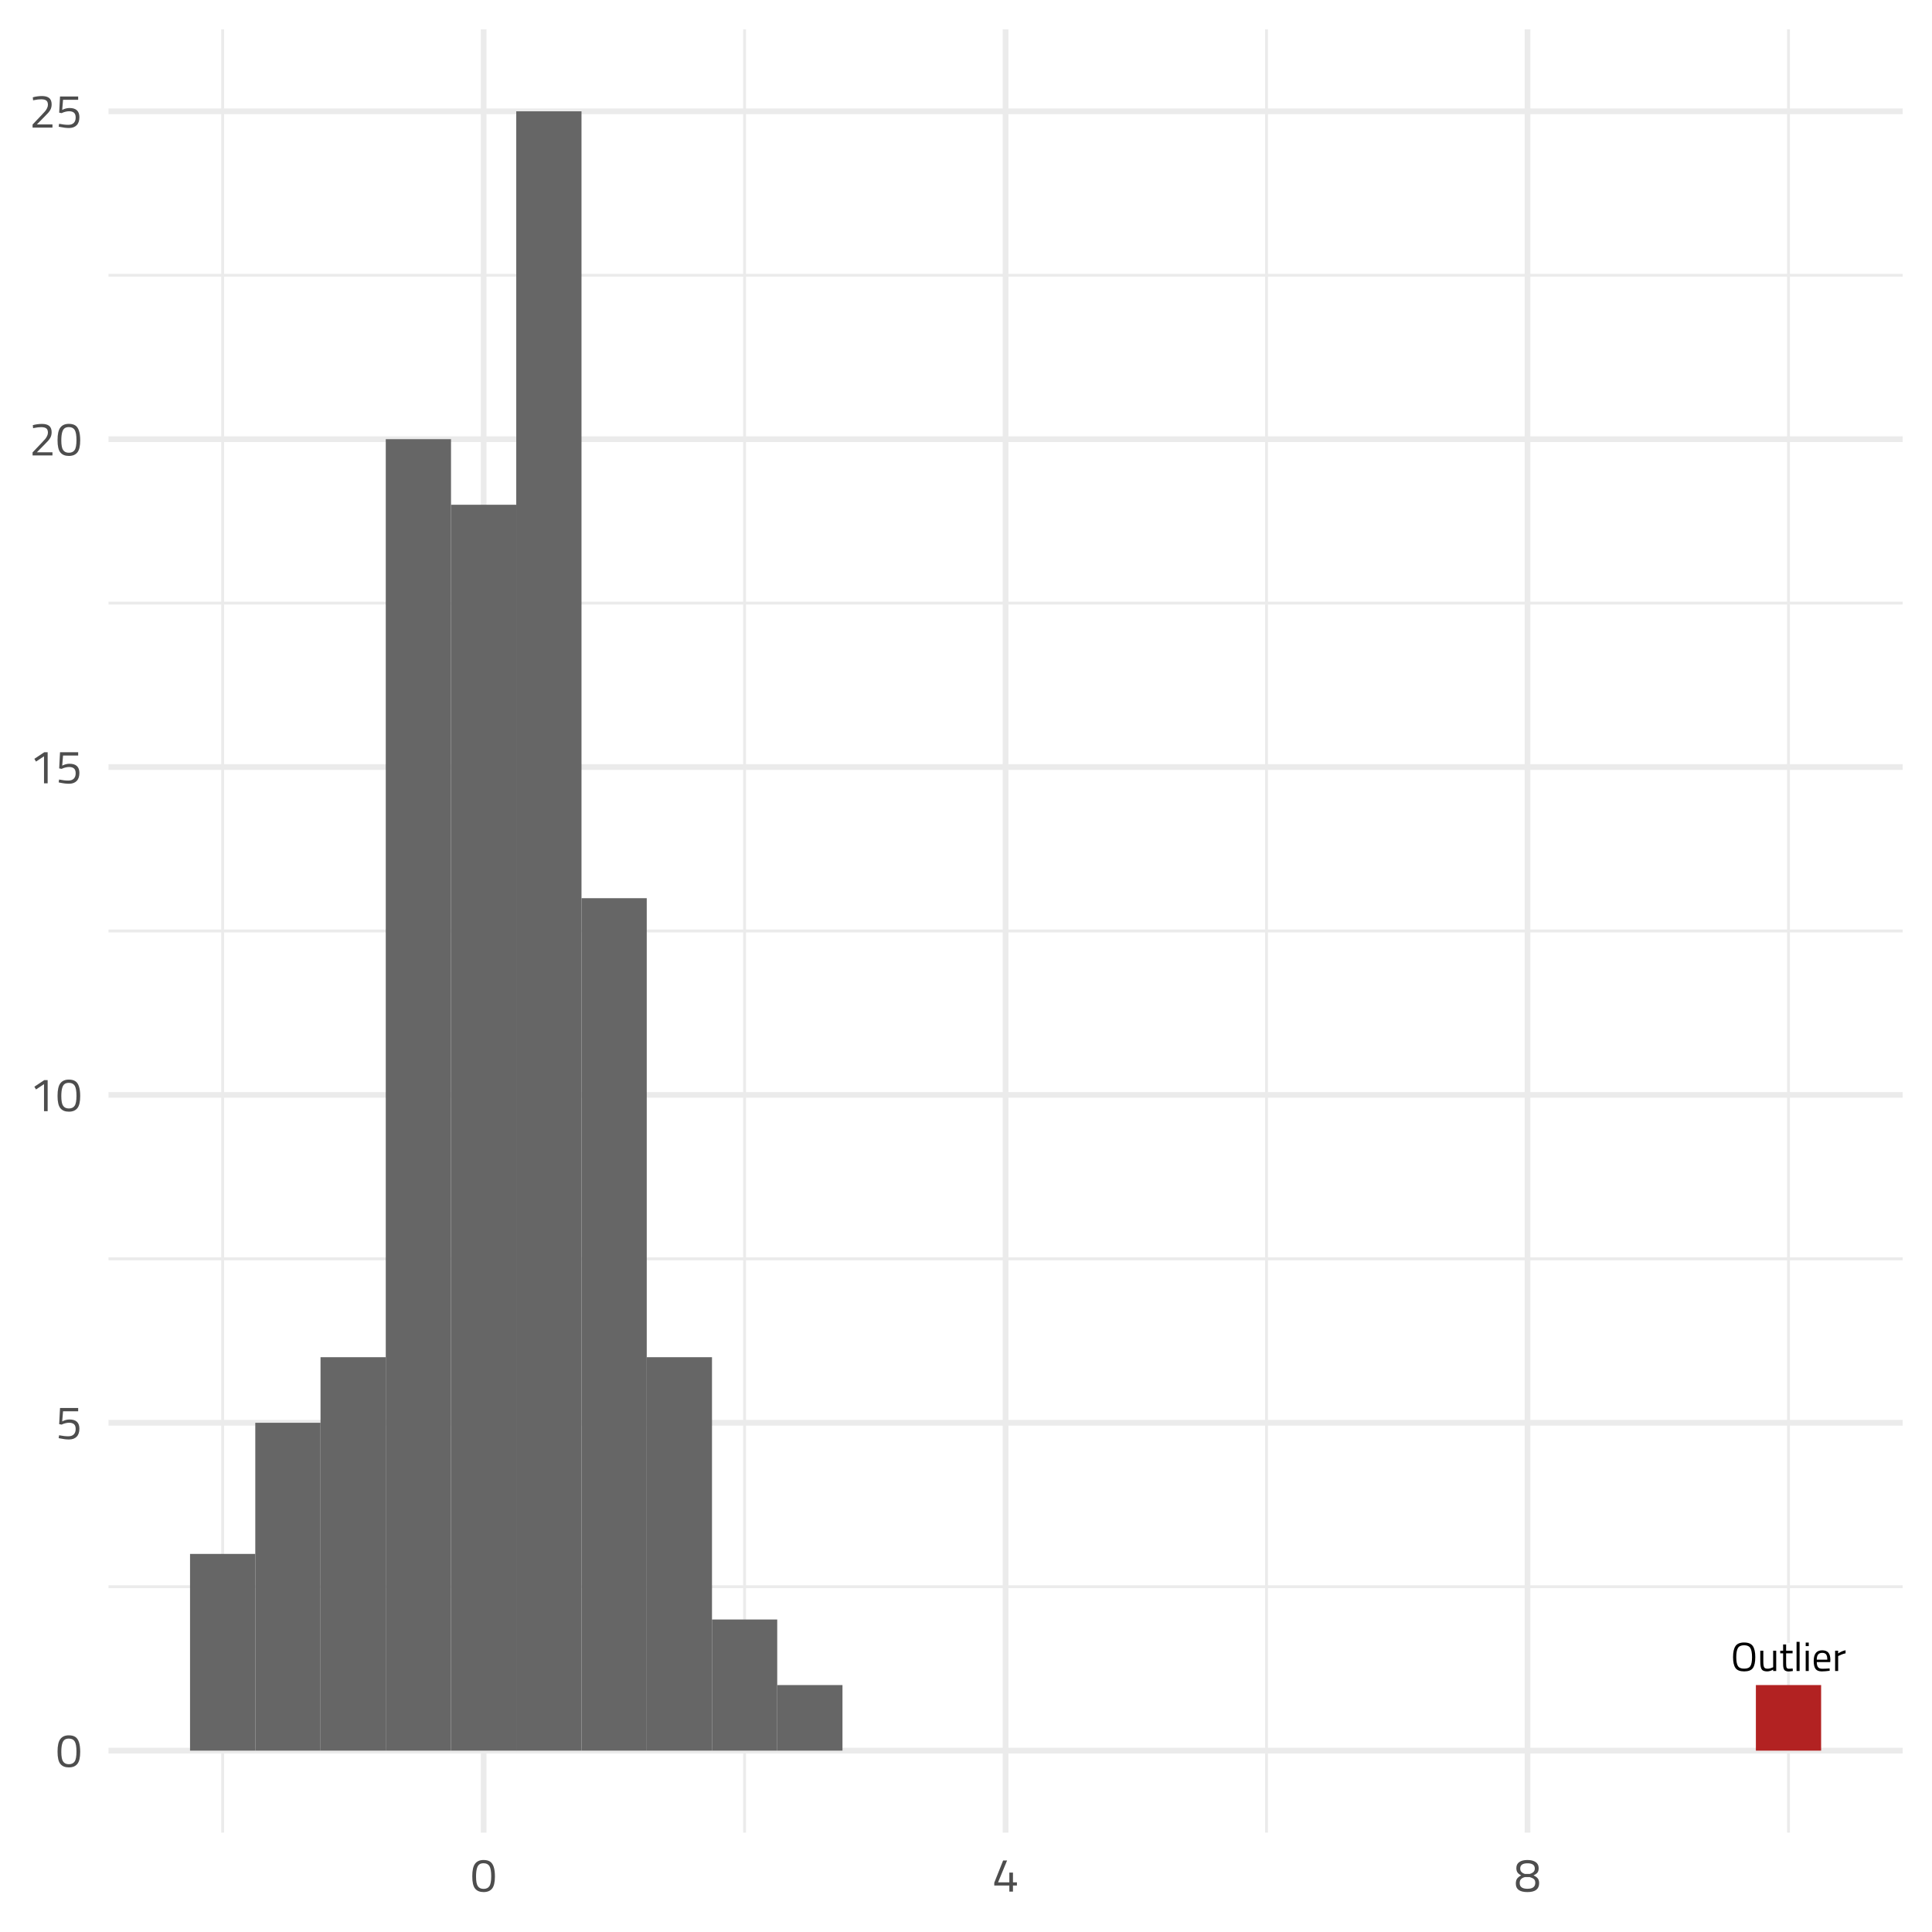
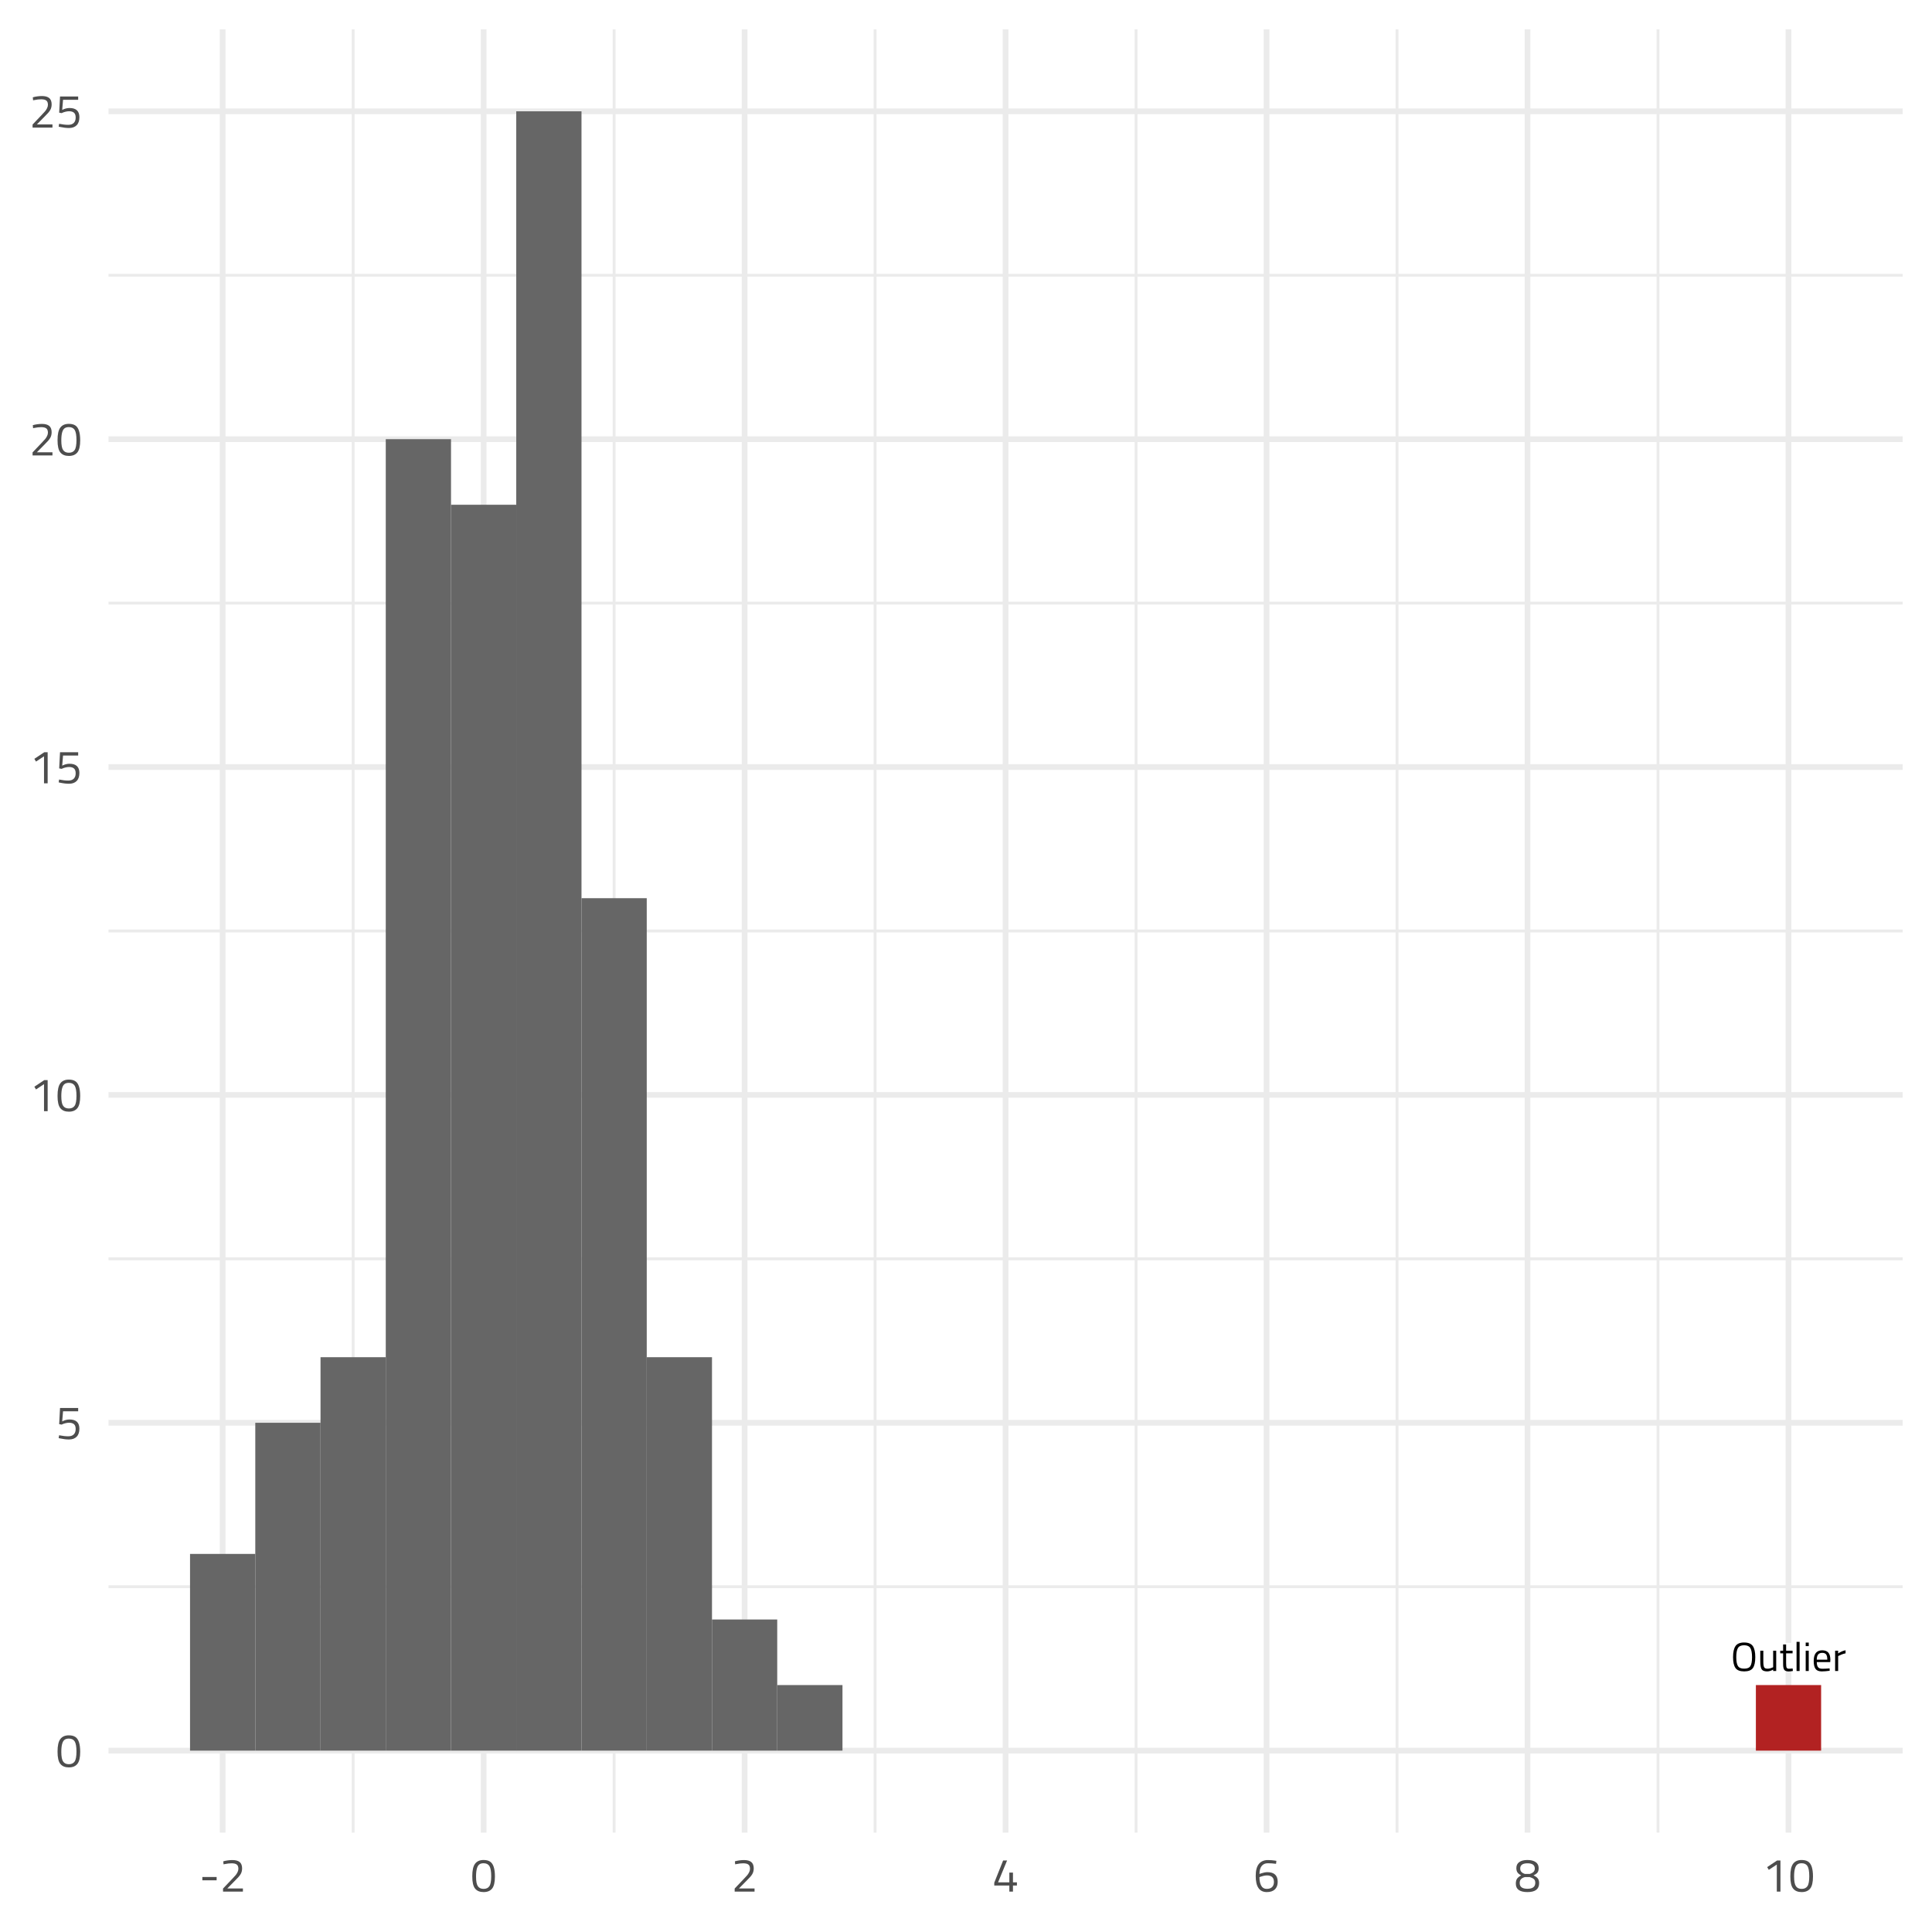
<svg xmlns="http://www.w3.org/2000/svg" xmlns:xlink="http://www.w3.org/1999/xlink" width="525pt" height="525pt" viewBox="0 0 525 525" version="1.1">
  <defs>
    <g>
      <symbol overflow="visible" id="glyph0-0">
        <path style="stroke:none;" d="" />
      </symbol>
      <symbol overflow="visible" id="glyph0-1">
        <path style="stroke:none;" d="M 1.5 -3.785 C 1.5 -2.668 1.645 -1.863 1.941 -1.375 C 2.23 -0.883 2.801 -0.637 3.648 -0.641 C 4.488 -0.637 5.055 -0.875 5.348 -1.355 C 5.637 -1.832 5.781 -2.637 5.785 -3.762 C 5.781 -4.887 5.633 -5.707 5.332 -6.227 C 5.027 -6.738 4.461 -6.996 3.637 -7 C 2.805 -6.996 2.242 -6.738 1.945 -6.23 C 1.648 -5.715 1.5 -4.902 1.5 -3.785 Z M 6.668 -3.766 C 6.668 -2.402 6.449 -1.414 6.016 -0.805 C 5.582 -0.195 4.793 0.105 3.648 0.109 C 2.504 0.105 1.715 -0.203 1.281 -0.828 C 0.844 -1.449 0.625 -2.434 0.629 -3.781 C 0.625 -5.121 0.848 -6.121 1.289 -6.773 C 1.73 -7.422 2.512 -7.746 3.641 -7.75 C 4.766 -7.746 5.555 -7.422 6 -6.777 C 6.445 -6.129 6.668 -5.125 6.668 -3.766 Z M 6.668 -3.766 " />
      </symbol>
      <symbol overflow="visible" id="glyph0-2">
        <path style="stroke:none;" d="M 4.238 -5.52 L 5.066 -5.52 L 5.066 0 L 4.238 0 L 4.238 -0.387 C 3.684 -0.059 3.141 0.105 2.605 0.109 C 1.852 0.105 1.352 -0.086 1.109 -0.473 C 0.859 -0.859 0.738 -1.582 0.738 -2.637 L 0.738 -5.52 L 1.566 -5.52 L 1.566 -2.648 C 1.562 -1.844 1.633 -1.305 1.777 -1.035 C 1.914 -0.762 2.23 -0.625 2.727 -0.629 C 2.965 -0.625 3.211 -0.66 3.465 -0.734 C 3.715 -0.801 3.906 -0.871 4.039 -0.938 L 4.238 -1.039 Z M 4.238 -5.52 " />
      </symbol>
      <symbol overflow="visible" id="glyph0-3">
        <path style="stroke:none;" d="M 3.652 -4.801 L 1.898 -4.801 L 1.898 -2.164 C 1.898 -1.527 1.941 -1.113 2.035 -0.914 C 2.125 -0.715 2.348 -0.613 2.695 -0.617 L 3.676 -0.684 L 3.73 0 C 3.234 0.078 2.859 0.117 2.605 0.121 C 2.031 0.117 1.633 -0.02 1.414 -0.297 C 1.188 -0.574 1.078 -1.109 1.082 -1.898 L 1.082 -4.801 L 0.297 -4.801 L 0.297 -5.52 L 1.082 -5.52 L 1.082 -7.207 L 1.898 -7.207 L 1.898 -5.52 L 3.652 -5.52 Z M 3.652 -4.801 " />
      </symbol>
      <symbol overflow="visible" id="glyph0-4">
        <path style="stroke:none;" d="M 0.859 0 L 0.859 -7.926 L 1.688 -7.926 L 1.688 0 Z M 0.859 0 " />
      </symbol>
      <symbol overflow="visible" id="glyph0-5">
        <path style="stroke:none;" d="M 0.793 0 L 0.793 -5.52 L 1.621 -5.52 L 1.621 0 Z M 0.793 -6.766 L 0.793 -7.727 L 1.621 -7.727 L 1.621 -6.766 Z M 0.793 -6.766 " />
      </symbol>
      <symbol overflow="visible" id="glyph0-6">
        <path style="stroke:none;" d="M 4.547 -0.684 L 4.867 -0.719 L 4.891 -0.066 C 4.051 0.051 3.332 0.105 2.738 0.109 C 1.941 0.105 1.379 -0.121 1.047 -0.578 C 0.715 -1.035 0.551 -1.75 0.551 -2.727 C 0.551 -4.656 1.32 -5.625 2.859 -5.629 C 3.602 -5.625 4.156 -5.418 4.523 -5.004 C 4.891 -4.59 5.074 -3.938 5.078 -3.047 L 5.035 -2.418 L 1.391 -2.418 C 1.387 -1.805 1.5 -1.352 1.723 -1.059 C 1.941 -0.762 2.324 -0.613 2.875 -0.617 C 3.422 -0.613 3.98 -0.637 4.547 -0.684 Z M 4.25 -3.078 C 4.246 -3.754 4.137 -4.234 3.922 -4.516 C 3.703 -4.793 3.352 -4.934 2.863 -4.934 C 2.371 -4.934 2.004 -4.785 1.758 -4.492 C 1.512 -4.195 1.383 -3.723 1.379 -3.078 Z M 4.25 -3.078 " />
      </symbol>
      <symbol overflow="visible" id="glyph0-7">
        <path style="stroke:none;" d="M 0.793 0 L 0.793 -5.52 L 1.613 -5.52 L 1.613 -4.77 C 2.246 -5.207 2.922 -5.496 3.633 -5.641 L 3.633 -4.801 C 3.32 -4.738 2.996 -4.648 2.664 -4.527 C 2.328 -4.398 2.074 -4.289 1.898 -4.195 L 1.621 -4.051 L 1.621 0 Z M 0.793 0 " />
      </symbol>
      <symbol overflow="visible" id="glyph1-0">
        <path style="stroke:none;" d="" />
      </symbol>
      <symbol overflow="visible" id="glyph1-1">
        <path style="stroke:none;" d="M 3.57 -8.59 C 4.266 -8.59 4.836 -8.457 5.273 -8.191 C 6.195 -7.645 6.656 -6.277 6.656 -4.098 C 6.656 -2.547 6.398 -1.457 5.887 -0.824 C 5.375 -0.188 4.605 0.129 3.582 0.129 C 2.555 0.129 1.785 -0.184 1.273 -0.812 C 0.754 -1.438 0.496 -2.555 0.5 -4.164 C 0.496 -5.77 0.75 -6.91 1.262 -7.582 C 1.766 -8.254 2.535 -8.59 3.57 -8.59 Z M 3.586 -7.707 C 3.098 -7.703 2.711 -7.602 2.434 -7.398 C 1.824 -6.977 1.523 -5.871 1.523 -4.082 C 1.523 -2.816 1.688 -1.945 2.023 -1.465 C 2.352 -0.98 2.871 -0.738 3.582 -0.742 C 4.285 -0.738 4.809 -0.98 5.145 -1.473 C 5.477 -1.957 5.641 -2.859 5.645 -4.18 C 5.641 -5.492 5.48 -6.41 5.164 -6.93 C 4.84 -7.445 4.316 -7.703 3.586 -7.707 Z M 3.586 -7.707 " />
      </symbol>
      <symbol overflow="visible" id="glyph1-2">
        <path style="stroke:none;" d="M 6.105 -8.449 L 6.105 -7.551 L 1.996 -7.551 L 1.766 -4.801 C 2.422 -5.145 3.086 -5.32 3.75 -5.324 C 5.539 -5.32 6.434 -4.488 6.438 -2.828 C 6.434 -1.871 6.188 -1.141 5.695 -0.641 C 5.199 -0.137 4.504 0.109 3.609 0.113 C 2.891 0.109 2.098 0.02 1.23 -0.168 L 0.805 -0.258 L 0.922 -1.035 C 1.898 -0.844 2.727 -0.75 3.398 -0.754 C 4.066 -0.75 4.57 -0.922 4.914 -1.273 C 5.254 -1.617 5.426 -2.102 5.426 -2.727 C 5.426 -3.344 5.27 -3.785 4.957 -4.051 C 4.645 -4.309 4.203 -4.441 3.637 -4.441 C 3.328 -4.441 3.004 -4.398 2.668 -4.312 C 2.328 -4.227 2.07 -4.141 1.895 -4.059 L 1.625 -3.93 L 0.945 -4.059 L 1.176 -8.449 Z M 6.105 -8.449 " />
      </symbol>
      <symbol overflow="visible" id="glyph1-3">
        <path style="stroke:none;" d="M 4.98 -8.449 L 4.98 0 L 3.992 0 L 3.992 -7.348 L 1.816 -5.914 L 1.371 -6.656 L 4.059 -8.449 Z M 4.98 -8.449 " />
      </symbol>
      <symbol overflow="visible" id="glyph1-4">
        <path style="stroke:none;" d="M 6.285 0 L 0.883 0 L 0.883 -0.832 L 3.355 -3.43 C 3.777 -3.871 4.086 -4.211 4.285 -4.441 C 4.48 -4.672 4.66 -4.945 4.816 -5.262 C 4.973 -5.574 5.051 -5.887 5.055 -6.207 C 5.051 -6.75 4.902 -7.137 4.605 -7.359 C 4.309 -7.578 3.844 -7.688 3.211 -7.691 C 2.656 -7.688 2.035 -7.617 1.355 -7.477 L 1.023 -7.41 L 0.945 -8.23 C 1.754 -8.457 2.594 -8.57 3.457 -8.574 C 4.316 -8.57 4.965 -8.391 5.406 -8.031 C 5.844 -7.668 6.062 -7.094 6.066 -6.309 C 6.062 -5.711 5.93 -5.191 5.668 -4.746 C 5.402 -4.301 4.949 -3.766 4.301 -3.148 L 2.047 -0.859 L 6.285 -0.859 Z M 6.285 0 " />
      </symbol>
      <symbol overflow="visible" id="glyph1-5">
+         <path style="stroke:none;" d="M 0.871 -3.07 L 0.871 -3.969 L 4.75 -3.969 L 4.75 -3.07 Z M 0.871 -3.07 " />
+       </symbol>
+       <symbol overflow="visible" id="glyph1-6">
        <path style="stroke:none;" d="M 4.609 0 L 4.609 -1.652 L 0.512 -1.652 L 0.512 -2.418 L 2.918 -8.449 L 3.992 -8.449 L 1.547 -2.523 L 4.609 -2.523 L 4.609 -5.16 L 5.594 -5.16 L 5.594 -2.523 L 6.668 -2.523 L 6.668 -1.652 L 5.594 -1.652 L 5.594 0 Z M 4.609 0 " />
      </symbol>
-       <symbol overflow="visible" id="glyph1-6">
+       <symbol overflow="visible" id="glyph1-7">
+         <path style="stroke:none;" d="M 6.168 -7.551 C 5.398 -7.652 4.652 -7.703 3.93 -7.707 C 3.199 -7.703 2.641 -7.453 2.25 -6.949 C 1.859 -6.445 1.664 -5.723 1.664 -4.789 L 1.984 -4.914 C 2.195 -4.988 2.48 -5.07 2.836 -5.156 C 3.188 -5.242 3.5 -5.285 3.777 -5.285 C 5.668 -5.285 6.613 -4.41 6.617 -2.664 C 6.613 -1.766 6.355 -1.074 5.844 -0.594 C 5.324 -0.109 4.598 0.129 3.66 0.129 C 1.645 0.129 0.637 -1.332 0.641 -4.262 C 0.637 -5.734 0.926 -6.824 1.504 -7.523 C 2.078 -8.223 2.891 -8.57 3.941 -8.574 C 4.633 -8.57 5.289 -8.52 5.914 -8.422 L 6.258 -8.359 Z M 3.711 -4.402 C 3.418 -4.398 3.102 -4.359 2.758 -4.281 C 2.41 -4.199 2.141 -4.121 1.945 -4.043 L 1.652 -3.918 C 1.66 -2.941 1.824 -2.168 2.145 -1.598 C 2.465 -1.023 2.953 -0.738 3.609 -0.742 C 4.266 -0.738 4.758 -0.902 5.094 -1.234 C 5.422 -1.559 5.59 -2.023 5.594 -2.629 C 5.59 -3.227 5.426 -3.672 5.102 -3.965 C 4.77 -4.254 4.305 -4.398 3.711 -4.402 Z M 3.711 -4.402 " />
+       </symbol>
+       <symbol overflow="visible" id="glyph1-8">
        <path style="stroke:none;" d="M 1.352 -8.031 C 1.883 -8.402 2.617 -8.59 3.559 -8.59 C 4.492 -8.59 5.238 -8.402 5.789 -8.031 C 6.34 -7.66 6.613 -7.113 6.617 -6.387 C 6.613 -5.855 6.508 -5.449 6.297 -5.176 C 6.082 -4.895 5.719 -4.641 5.211 -4.414 C 5.719 -4.18 6.102 -3.91 6.359 -3.602 C 6.613 -3.289 6.742 -2.852 6.746 -2.293 C 6.742 -0.676 5.688 0.129 3.578 0.129 C 1.465 0.129 0.41 -0.629 0.41 -2.152 C 0.41 -2.754 0.527 -3.215 0.762 -3.531 C 0.996 -3.848 1.363 -4.141 1.867 -4.414 C 1.402 -4.641 1.066 -4.906 0.863 -5.203 C 0.652 -5.496 0.551 -5.895 0.551 -6.398 C 0.551 -7.117 0.816 -7.66 1.352 -8.031 Z M 1.461 -2.316 C 1.457 -1.281 2.164 -0.766 3.578 -0.77 C 4.988 -0.766 5.695 -1.309 5.695 -2.395 C 5.695 -2.844 5.566 -3.18 5.316 -3.398 C 5.062 -3.617 4.691 -3.797 4.199 -3.941 L 2.855 -3.941 C 2.383 -3.812 2.035 -3.621 1.805 -3.371 C 1.574 -3.117 1.457 -2.766 1.461 -2.316 Z M 5.566 -6.273 C 5.566 -7.215 4.902 -7.688 3.582 -7.691 C 2.258 -7.688 1.598 -7.219 1.602 -6.285 C 1.598 -5.906 1.699 -5.602 1.906 -5.375 C 2.109 -5.141 2.426 -4.949 2.855 -4.801 L 4.199 -4.801 C 4.656 -4.941 5 -5.129 5.227 -5.363 C 5.453 -5.59 5.566 -5.895 5.566 -6.273 Z M 5.566 -6.273 " />
      </symbol>
    </g>
    <clipPath id="clip1">
      <path d="M 29.48 430 L 517.031 430 L 517.031 432 L 29.48 432 Z M 29.48 430 " />
    </clipPath>
    <clipPath id="clip2">
      <path d="M 29.48 341 L 517.031 341 L 517.031 343 L 29.48 343 Z M 29.48 341 " />
    </clipPath>
    <clipPath id="clip3">
      <path d="M 29.48 252 L 517.031 252 L 517.031 254 L 29.48 254 Z M 29.48 252 " />
    </clipPath>
    <clipPath id="clip4">
      <path d="M 29.48 163 L 517.031 163 L 517.031 165 L 29.48 165 Z M 29.48 163 " />
    </clipPath>
    <clipPath id="clip5">
      <path d="M 29.48 74 L 517.031 74 L 517.031 76 L 29.48 76 Z M 29.48 74 " />
    </clipPath>
    <clipPath id="clip6">
-       <path d="M 60 7.969 L 61 7.969 L 61 497.988 L 60 497.988 Z M 60 7.969 " />
+       <path d="M 95 7.969 L 97 7.969 L 97 497.988 L 95 497.988 Z M 95 7.969 " />
    </clipPath>
    <clipPath id="clip7">
-       <path d="M 201 7.969 L 203 7.969 L 203 497.988 L 201 497.988 Z M 201 7.969 " />
+       <path d="M 166 7.969 L 168 7.969 L 168 497.988 L 166 497.988 Z M 166 7.969 " />
    </clipPath>
    <clipPath id="clip8">
+       <path d="M 237 7.969 L 239 7.969 L 239 497.988 L 237 497.988 Z M 237 7.969 " />
+     </clipPath>
+     <clipPath id="clip9">
+       <path d="M 308 7.969 L 310 7.969 L 310 497.988 L 308 497.988 Z M 308 7.969 " />
+     </clipPath>
+     <clipPath id="clip10">
+       <path d="M 379 7.969 L 381 7.969 L 381 497.988 L 379 497.988 Z M 379 7.969 " />
+     </clipPath>
+     <clipPath id="clip11">
+       <path d="M 450 7.969 L 451 7.969 L 451 497.988 L 450 497.988 Z M 450 7.969 " />
+     </clipPath>
+     <clipPath id="clip12">
+       <path d="M 29.48 474 L 517.031 474 L 517.031 477 L 29.48 477 Z M 29.48 474 " />
+     </clipPath>
+     <clipPath id="clip13">
+       <path d="M 29.48 385 L 517.031 385 L 517.031 388 L 29.48 388 Z M 29.48 385 " />
+     </clipPath>
+     <clipPath id="clip14">
+       <path d="M 29.48 296 L 517.031 296 L 517.031 299 L 29.48 299 Z M 29.48 296 " />
+     </clipPath>
+     <clipPath id="clip15">
+       <path d="M 29.48 207 L 517.031 207 L 517.031 210 L 29.48 210 Z M 29.48 207 " />
+     </clipPath>
+     <clipPath id="clip16">
+       <path d="M 29.48 118 L 517.031 118 L 517.031 121 L 29.48 121 Z M 29.48 118 " />
+     </clipPath>
+     <clipPath id="clip17">
+       <path d="M 29.48 29 L 517.031 29 L 517.031 32 L 29.48 32 Z M 29.48 29 " />
+     </clipPath>
+     <clipPath id="clip18">
+       <path d="M 59 7.969 L 62 7.969 L 62 497.988 L 59 497.988 Z M 59 7.969 " />
+     </clipPath>
+     <clipPath id="clip19">
+       <path d="M 130 7.969 L 133 7.969 L 133 497.988 L 130 497.988 Z M 130 7.969 " />
+     </clipPath>
+     <clipPath id="clip20">
+       <path d="M 201 7.969 L 204 7.969 L 204 497.988 L 201 497.988 Z M 201 7.969 " />
+     </clipPath>
+     <clipPath id="clip21">
+       <path d="M 272 7.969 L 275 7.969 L 275 497.988 L 272 497.988 Z M 272 7.969 " />
+     </clipPath>
+     <clipPath id="clip22">
      <path d="M 343 7.969 L 345 7.969 L 345 497.988 L 343 497.988 Z M 343 7.969 " />
    </clipPath>
-     <clipPath id="clip9">
+     <clipPath id="clip23">
+       <path d="M 414 7.969 L 416 7.969 L 416 497.988 L 414 497.988 Z M 414 7.969 " />
+     </clipPath>
+     <clipPath id="clip24">
      <path d="M 485 7.969 L 487 7.969 L 487 497.988 L 485 497.988 Z M 485 7.969 " />
-     </clipPath>
-     <clipPath id="clip10">
-       <path d="M 29.48 474 L 517.031 474 L 517.031 477 L 29.48 477 Z M 29.48 474 " />
-     </clipPath>
-     <clipPath id="clip11">
-       <path d="M 29.48 385 L 517.031 385 L 517.031 388 L 29.48 388 Z M 29.48 385 " />
-     </clipPath>
-     <clipPath id="clip12">
-       <path d="M 29.48 296 L 517.031 296 L 517.031 299 L 29.48 299 Z M 29.48 296 " />
-     </clipPath>
-     <clipPath id="clip13">
-       <path d="M 29.48 207 L 517.031 207 L 517.031 210 L 29.48 210 Z M 29.48 207 " />
-     </clipPath>
-     <clipPath id="clip14">
-       <path d="M 29.48 118 L 517.031 118 L 517.031 121 L 29.48 121 Z M 29.48 118 " />
-     </clipPath>
-     <clipPath id="clip15">
-       <path d="M 29.48 29 L 517.031 29 L 517.031 32 L 29.48 32 Z M 29.48 29 " />
-     </clipPath>
-     <clipPath id="clip16">
-       <path d="M 130 7.969 L 133 7.969 L 133 497.988 L 130 497.988 Z M 130 7.969 " />
-     </clipPath>
-     <clipPath id="clip17">
-       <path d="M 272 7.969 L 275 7.969 L 275 497.988 L 272 497.988 Z M 272 7.969 " />
-     </clipPath>
-     <clipPath id="clip18">
-       <path d="M 414 7.969 L 416 7.969 L 416 497.988 L 414 497.988 Z M 414 7.969 " />
    </clipPath>
  </defs>
  <g id="surface4">
    <rect x="0" y="0" width="525" height="525" style="fill:rgb(100%,100%,100%);fill-opacity:1;stroke:none;" />
    <g clip-path="url(#clip1)" clip-rule="nonzero">
      <path style="fill:none;stroke-width:0.776;stroke-linecap:butt;stroke-linejoin:round;stroke:rgb(92.157%,92.157%,92.157%);stroke-opacity:1;stroke-miterlimit:10;" d="M 29.48 431.172 L 517.031 431.172 " />
    </g>
    <g clip-path="url(#clip2)" clip-rule="nonzero">
      <path style="fill:none;stroke-width:0.776;stroke-linecap:butt;stroke-linejoin:round;stroke:rgb(92.157%,92.157%,92.157%);stroke-opacity:1;stroke-miterlimit:10;" d="M 29.48 342.074 L 517.031 342.074 " />
    </g>
    <g clip-path="url(#clip3)" clip-rule="nonzero">
      <path style="fill:none;stroke-width:0.776;stroke-linecap:butt;stroke-linejoin:round;stroke:rgb(92.157%,92.157%,92.157%);stroke-opacity:1;stroke-miterlimit:10;" d="M 29.48 252.98 L 517.031 252.98 " />
    </g>
    <g clip-path="url(#clip4)" clip-rule="nonzero">
      <path style="fill:none;stroke-width:0.776;stroke-linecap:butt;stroke-linejoin:round;stroke:rgb(92.157%,92.157%,92.157%);stroke-opacity:1;stroke-miterlimit:10;" d="M 29.48 163.887 L 517.031 163.887 " />
    </g>
    <g clip-path="url(#clip5)" clip-rule="nonzero">
      <path style="fill:none;stroke-width:0.776;stroke-linecap:butt;stroke-linejoin:round;stroke:rgb(92.157%,92.157%,92.157%);stroke-opacity:1;stroke-miterlimit:10;" d="M 29.48 74.793 L 517.031 74.793 " />
    </g>
    <g clip-path="url(#clip6)" clip-rule="nonzero">
-       <path style="fill:none;stroke-width:0.776;stroke-linecap:butt;stroke-linejoin:round;stroke:rgb(92.157%,92.157%,92.157%);stroke-opacity:1;stroke-miterlimit:10;" d="M 60.504 497.992 L 60.504 7.969 " />
+       <path style="fill:none;stroke-width:0.776;stroke-linecap:butt;stroke-linejoin:round;stroke:rgb(92.157%,92.157%,92.157%);stroke-opacity:1;stroke-miterlimit:10;" d="M 95.965 497.992 L 95.965 7.969 " />
    </g>
    <g clip-path="url(#clip7)" clip-rule="nonzero">
-       <path style="fill:none;stroke-width:0.776;stroke-linecap:butt;stroke-linejoin:round;stroke:rgb(92.157%,92.157%,92.157%);stroke-opacity:1;stroke-miterlimit:10;" d="M 202.34 497.992 L 202.34 7.969 " />
+       <path style="fill:none;stroke-width:0.776;stroke-linecap:butt;stroke-linejoin:round;stroke:rgb(92.157%,92.157%,92.157%);stroke-opacity:1;stroke-miterlimit:10;" d="M 166.879 497.992 L 166.879 7.969 " />
    </g>
    <g clip-path="url(#clip8)" clip-rule="nonzero">
-       <path style="fill:none;stroke-width:0.776;stroke-linecap:butt;stroke-linejoin:round;stroke:rgb(92.157%,92.157%,92.157%);stroke-opacity:1;stroke-miterlimit:10;" d="M 344.172 497.992 L 344.172 7.969 " />
+       <path style="fill:none;stroke-width:0.776;stroke-linecap:butt;stroke-linejoin:round;stroke:rgb(92.157%,92.157%,92.157%);stroke-opacity:1;stroke-miterlimit:10;" d="M 237.797 497.992 L 237.797 7.969 " />
    </g>
    <g clip-path="url(#clip9)" clip-rule="nonzero">
-       <path style="fill:none;stroke-width:0.776;stroke-linecap:butt;stroke-linejoin:round;stroke:rgb(92.157%,92.157%,92.157%);stroke-opacity:1;stroke-miterlimit:10;" d="M 486.004 497.992 L 486.004 7.969 " />
+       <path style="fill:none;stroke-width:0.776;stroke-linecap:butt;stroke-linejoin:round;stroke:rgb(92.157%,92.157%,92.157%);stroke-opacity:1;stroke-miterlimit:10;" d="M 308.711 497.992 L 308.711 7.969 " />
    </g>
    <g clip-path="url(#clip10)" clip-rule="nonzero">
+       <path style="fill:none;stroke-width:0.776;stroke-linecap:butt;stroke-linejoin:round;stroke:rgb(92.157%,92.157%,92.157%);stroke-opacity:1;stroke-miterlimit:10;" d="M 379.629 497.992 L 379.629 7.969 " />
+     </g>
+     <g clip-path="url(#clip11)" clip-rule="nonzero">
+       <path style="fill:none;stroke-width:0.776;stroke-linecap:butt;stroke-linejoin:round;stroke:rgb(92.157%,92.157%,92.157%);stroke-opacity:1;stroke-miterlimit:10;" d="M 450.547 497.992 L 450.547 7.969 " />
+     </g>
+     <g clip-path="url(#clip12)" clip-rule="nonzero">
      <path style="fill:none;stroke-width:1.552;stroke-linecap:butt;stroke-linejoin:round;stroke:rgb(92.157%,92.157%,92.157%);stroke-opacity:1;stroke-miterlimit:10;" d="M 29.48 475.719 L 517.031 475.719 " />
    </g>
-     <g clip-path="url(#clip11)" clip-rule="nonzero">
+     <g clip-path="url(#clip13)" clip-rule="nonzero">
      <path style="fill:none;stroke-width:1.552;stroke-linecap:butt;stroke-linejoin:round;stroke:rgb(92.157%,92.157%,92.157%);stroke-opacity:1;stroke-miterlimit:10;" d="M 29.48 386.621 L 517.031 386.621 " />
    </g>
-     <g clip-path="url(#clip12)" clip-rule="nonzero">
+     <g clip-path="url(#clip14)" clip-rule="nonzero">
      <path style="fill:none;stroke-width:1.552;stroke-linecap:butt;stroke-linejoin:round;stroke:rgb(92.157%,92.157%,92.157%);stroke-opacity:1;stroke-miterlimit:10;" d="M 29.48 297.527 L 517.031 297.527 " />
    </g>
-     <g clip-path="url(#clip13)" clip-rule="nonzero">
+     <g clip-path="url(#clip15)" clip-rule="nonzero">
      <path style="fill:none;stroke-width:1.552;stroke-linecap:butt;stroke-linejoin:round;stroke:rgb(92.157%,92.157%,92.157%);stroke-opacity:1;stroke-miterlimit:10;" d="M 29.48 208.434 L 517.031 208.434 " />
    </g>
-     <g clip-path="url(#clip14)" clip-rule="nonzero">
+     <g clip-path="url(#clip16)" clip-rule="nonzero">
      <path style="fill:none;stroke-width:1.552;stroke-linecap:butt;stroke-linejoin:round;stroke:rgb(92.157%,92.157%,92.157%);stroke-opacity:1;stroke-miterlimit:10;" d="M 29.48 119.34 L 517.031 119.34 " />
    </g>
-     <g clip-path="url(#clip15)" clip-rule="nonzero">
+     <g clip-path="url(#clip17)" clip-rule="nonzero">
      <path style="fill:none;stroke-width:1.552;stroke-linecap:butt;stroke-linejoin:round;stroke:rgb(92.157%,92.157%,92.157%);stroke-opacity:1;stroke-miterlimit:10;" d="M 29.48 30.242 L 517.031 30.242 " />
    </g>
-     <g clip-path="url(#clip16)" clip-rule="nonzero">
+     <g clip-path="url(#clip18)" clip-rule="nonzero">
+       <path style="fill:none;stroke-width:1.552;stroke-linecap:butt;stroke-linejoin:round;stroke:rgb(92.157%,92.157%,92.157%);stroke-opacity:1;stroke-miterlimit:10;" d="M 60.504 497.992 L 60.504 7.969 " />
+     </g>
+     <g clip-path="url(#clip19)" clip-rule="nonzero">
      <path style="fill:none;stroke-width:1.552;stroke-linecap:butt;stroke-linejoin:round;stroke:rgb(92.157%,92.157%,92.157%);stroke-opacity:1;stroke-miterlimit:10;" d="M 131.422 497.992 L 131.422 7.969 " />
    </g>
-     <g clip-path="url(#clip17)" clip-rule="nonzero">
+     <g clip-path="url(#clip20)" clip-rule="nonzero">
+       <path style="fill:none;stroke-width:1.552;stroke-linecap:butt;stroke-linejoin:round;stroke:rgb(92.157%,92.157%,92.157%);stroke-opacity:1;stroke-miterlimit:10;" d="M 202.34 497.992 L 202.34 7.969 " />
+     </g>
+     <g clip-path="url(#clip21)" clip-rule="nonzero">
      <path style="fill:none;stroke-width:1.552;stroke-linecap:butt;stroke-linejoin:round;stroke:rgb(92.157%,92.157%,92.157%);stroke-opacity:1;stroke-miterlimit:10;" d="M 273.254 497.992 L 273.254 7.969 " />
    </g>
-     <g clip-path="url(#clip18)" clip-rule="nonzero">
+     <g clip-path="url(#clip22)" clip-rule="nonzero">
+       <path style="fill:none;stroke-width:1.552;stroke-linecap:butt;stroke-linejoin:round;stroke:rgb(92.157%,92.157%,92.157%);stroke-opacity:1;stroke-miterlimit:10;" d="M 344.172 497.992 L 344.172 7.969 " />
+     </g>
+     <g clip-path="url(#clip23)" clip-rule="nonzero">
      <path style="fill:none;stroke-width:1.552;stroke-linecap:butt;stroke-linejoin:round;stroke:rgb(92.157%,92.157%,92.157%);stroke-opacity:1;stroke-miterlimit:10;" d="M 415.086 497.992 L 415.086 7.969 " />
+     </g>
+     <g clip-path="url(#clip24)" clip-rule="nonzero">
+       <path style="fill:none;stroke-width:1.552;stroke-linecap:butt;stroke-linejoin:round;stroke:rgb(92.157%,92.157%,92.157%);stroke-opacity:1;stroke-miterlimit:10;" d="M 486.004 497.992 L 486.004 7.969 " />
    </g>
    <path style=" stroke:none;fill-rule:nonzero;fill:rgb(40%,40%,40%);fill-opacity:1;" d="M 51.641 475.719 L 69.371 475.719 L 69.371 422.262 L 51.641 422.262 Z M 51.641 475.719 " />
    <path style=" stroke:none;fill-rule:nonzero;fill:rgb(40%,40%,40%);fill-opacity:1;" d="M 69.371 475.719 L 87.102 475.719 L 87.102 386.625 L 69.371 386.625 Z M 69.371 475.719 " />
    <path style=" stroke:none;fill-rule:nonzero;fill:rgb(40%,40%,40%);fill-opacity:1;" d="M 87.098 475.719 L 104.828 475.719 L 104.828 368.805 L 87.098 368.805 Z M 87.098 475.719 " />
    <path style=" stroke:none;fill-rule:nonzero;fill:rgb(40%,40%,40%);fill-opacity:1;" d="M 104.828 475.719 L 122.559 475.719 L 122.559 119.34 L 104.828 119.34 Z M 104.828 475.719 " />
    <path style=" stroke:none;fill-rule:nonzero;fill:rgb(40%,40%,40%);fill-opacity:1;" d="M 122.559 475.719 L 140.289 475.719 L 140.289 137.16 L 122.559 137.16 Z M 122.559 475.719 " />
    <path style=" stroke:none;fill-rule:nonzero;fill:rgb(40%,40%,40%);fill-opacity:1;" d="M 140.285 475.719 L 158.016 475.719 L 158.016 30.246 L 140.285 30.246 Z M 140.285 475.719 " />
    <path style=" stroke:none;fill-rule:nonzero;fill:rgb(40%,40%,40%);fill-opacity:1;" d="M 158.016 475.719 L 175.746 475.719 L 175.746 244.074 L 158.016 244.074 Z M 158.016 475.719 " />
    <path style=" stroke:none;fill-rule:nonzero;fill:rgb(40%,40%,40%);fill-opacity:1;" d="M 175.746 475.719 L 193.477 475.719 L 193.477 368.805 L 175.746 368.805 Z M 175.746 475.719 " />
    <path style=" stroke:none;fill-rule:nonzero;fill:rgb(40%,40%,40%);fill-opacity:1;" d="M 193.473 475.719 L 211.203 475.719 L 211.203 440.082 L 193.473 440.082 Z M 193.473 475.719 " />
    <path style=" stroke:none;fill-rule:nonzero;fill:rgb(40%,40%,40%);fill-opacity:1;" d="M 211.203 475.719 L 228.934 475.719 L 228.934 457.898 L 211.203 457.898 Z M 211.203 475.719 " />
    <path style=" stroke:none;fill-rule:nonzero;fill:rgb(69.804%,13.333%,13.333%);fill-opacity:1;" d="M 477.141 475.719 L 494.871 475.719 L 494.871 457.898 L 477.141 457.898 Z M 477.141 475.719 " />
    <path style=" stroke:none;fill-rule:nonzero;fill:rgb(100%,100%,100%);fill-opacity:1;" d="M 472.473 454.078 L 499.535 454.078 L 499.449 454.078 L 499.797 454.062 L 500.137 453.992 L 500.461 453.871 L 500.766 453.695 L 501.031 453.477 L 501.262 453.215 L 501.449 452.922 L 501.586 452.602 L 501.668 452.266 L 501.695 451.918 L 501.695 448.598 L 501.668 448.254 L 501.586 447.914 L 501.449 447.594 L 501.262 447.301 L 501.031 447.043 L 500.766 446.82 L 500.461 446.648 L 500.137 446.523 L 499.797 446.457 L 499.535 446.438 L 472.473 446.438 L 472.73 446.457 L 472.383 446.441 L 472.039 446.484 L 471.707 446.578 L 471.391 446.73 L 471.105 446.926 L 470.855 447.168 L 470.645 447.445 L 470.484 447.754 L 470.375 448.082 L 470.316 448.426 L 470.312 448.598 L 470.312 451.918 L 470.316 451.746 L 470.316 452.094 L 470.375 452.438 L 470.484 452.766 L 470.645 453.074 L 470.855 453.352 L 471.105 453.594 L 471.391 453.789 L 471.707 453.938 L 472.039 454.035 L 472.383 454.078 Z M 472.473 454.078 " />
    <g style="fill:rgb(0%,0%,0%);fill-opacity:1;">
      <use xlink:href="#glyph0-1" x="470.312" y="454.078" />
      <use xlink:href="#glyph0-2" x="477.599" y="454.078" />
      <use xlink:href="#glyph0-3" x="483.461" y="454.078" />
      <use xlink:href="#glyph0-4" x="487.336" y="454.078" />
      <use xlink:href="#glyph0-5" x="489.886" y="454.078" />
      <use xlink:href="#glyph0-6" x="492.304" y="454.078" />
      <use xlink:href="#glyph0-7" x="497.879" y="454.078" />
    </g>
    <g style="fill:rgb(30.196%,30.196%,30.196%);fill-opacity:1;">
      <use xlink:href="#glyph1-1" x="15.137" y="480.145" />
    </g>
    <g style="fill:rgb(30.196%,30.196%,30.196%);fill-opacity:1;">
      <use xlink:href="#glyph1-2" x="15.137" y="391.051" />
    </g>
    <g style="fill:rgb(30.196%,30.196%,30.196%);fill-opacity:1;">
      <use xlink:href="#glyph1-3" x="7.969" y="301.957" />
      <use xlink:href="#glyph1-1" x="15.137" y="301.957" />
    </g>
    <g style="fill:rgb(30.196%,30.196%,30.196%);fill-opacity:1;">
      <use xlink:href="#glyph1-3" x="7.969" y="212.863" />
      <use xlink:href="#glyph1-2" x="15.137" y="212.863" />
    </g>
    <g style="fill:rgb(30.196%,30.196%,30.196%);fill-opacity:1;">
      <use xlink:href="#glyph1-4" x="7.969" y="123.766" />
      <use xlink:href="#glyph1-1" x="15.137" y="123.766" />
    </g>
    <g style="fill:rgb(30.196%,30.196%,30.196%);fill-opacity:1;">
      <use xlink:href="#glyph1-4" x="7.969" y="34.672" />
      <use xlink:href="#glyph1-2" x="15.137" y="34.672" />
    </g>
    <g style="fill:rgb(30.196%,30.196%,30.196%);fill-opacity:1;">
+       <use xlink:href="#glyph1-5" x="54.117" y="514.023" />
+       <use xlink:href="#glyph1-4" x="59.724" y="514.023" />
+     </g>
+     <g style="fill:rgb(30.196%,30.196%,30.196%);fill-opacity:1;">
      <use xlink:href="#glyph1-1" x="127.836" y="514.023" />
    </g>
    <g style="fill:rgb(30.196%,30.196%,30.196%);fill-opacity:1;">
-       <use xlink:href="#glyph1-5" x="269.668" y="514.023" />
-     </g>
-     <g style="fill:rgb(30.196%,30.196%,30.196%);fill-opacity:1;">
-       <use xlink:href="#glyph1-6" x="411.5" y="514.023" />
+       <use xlink:href="#glyph1-4" x="198.754" y="514.023" />
+     </g>
+     <g style="fill:rgb(30.196%,30.196%,30.196%);fill-opacity:1;">
+       <use xlink:href="#glyph1-6" x="269.668" y="514.023" />
+     </g>
+     <g style="fill:rgb(30.196%,30.196%,30.196%);fill-opacity:1;">
+       <use xlink:href="#glyph1-7" x="340.586" y="514.023" />
+     </g>
+     <g style="fill:rgb(30.196%,30.196%,30.196%);fill-opacity:1;">
+       <use xlink:href="#glyph1-8" x="411.5" y="514.023" />
+     </g>
+     <g style="fill:rgb(30.196%,30.196%,30.196%);fill-opacity:1;">
+       <use xlink:href="#glyph1-3" x="478.836" y="514.023" />
+       <use xlink:href="#glyph1-1" x="486.004" y="514.023" />
    </g>
  </g>
</svg>
